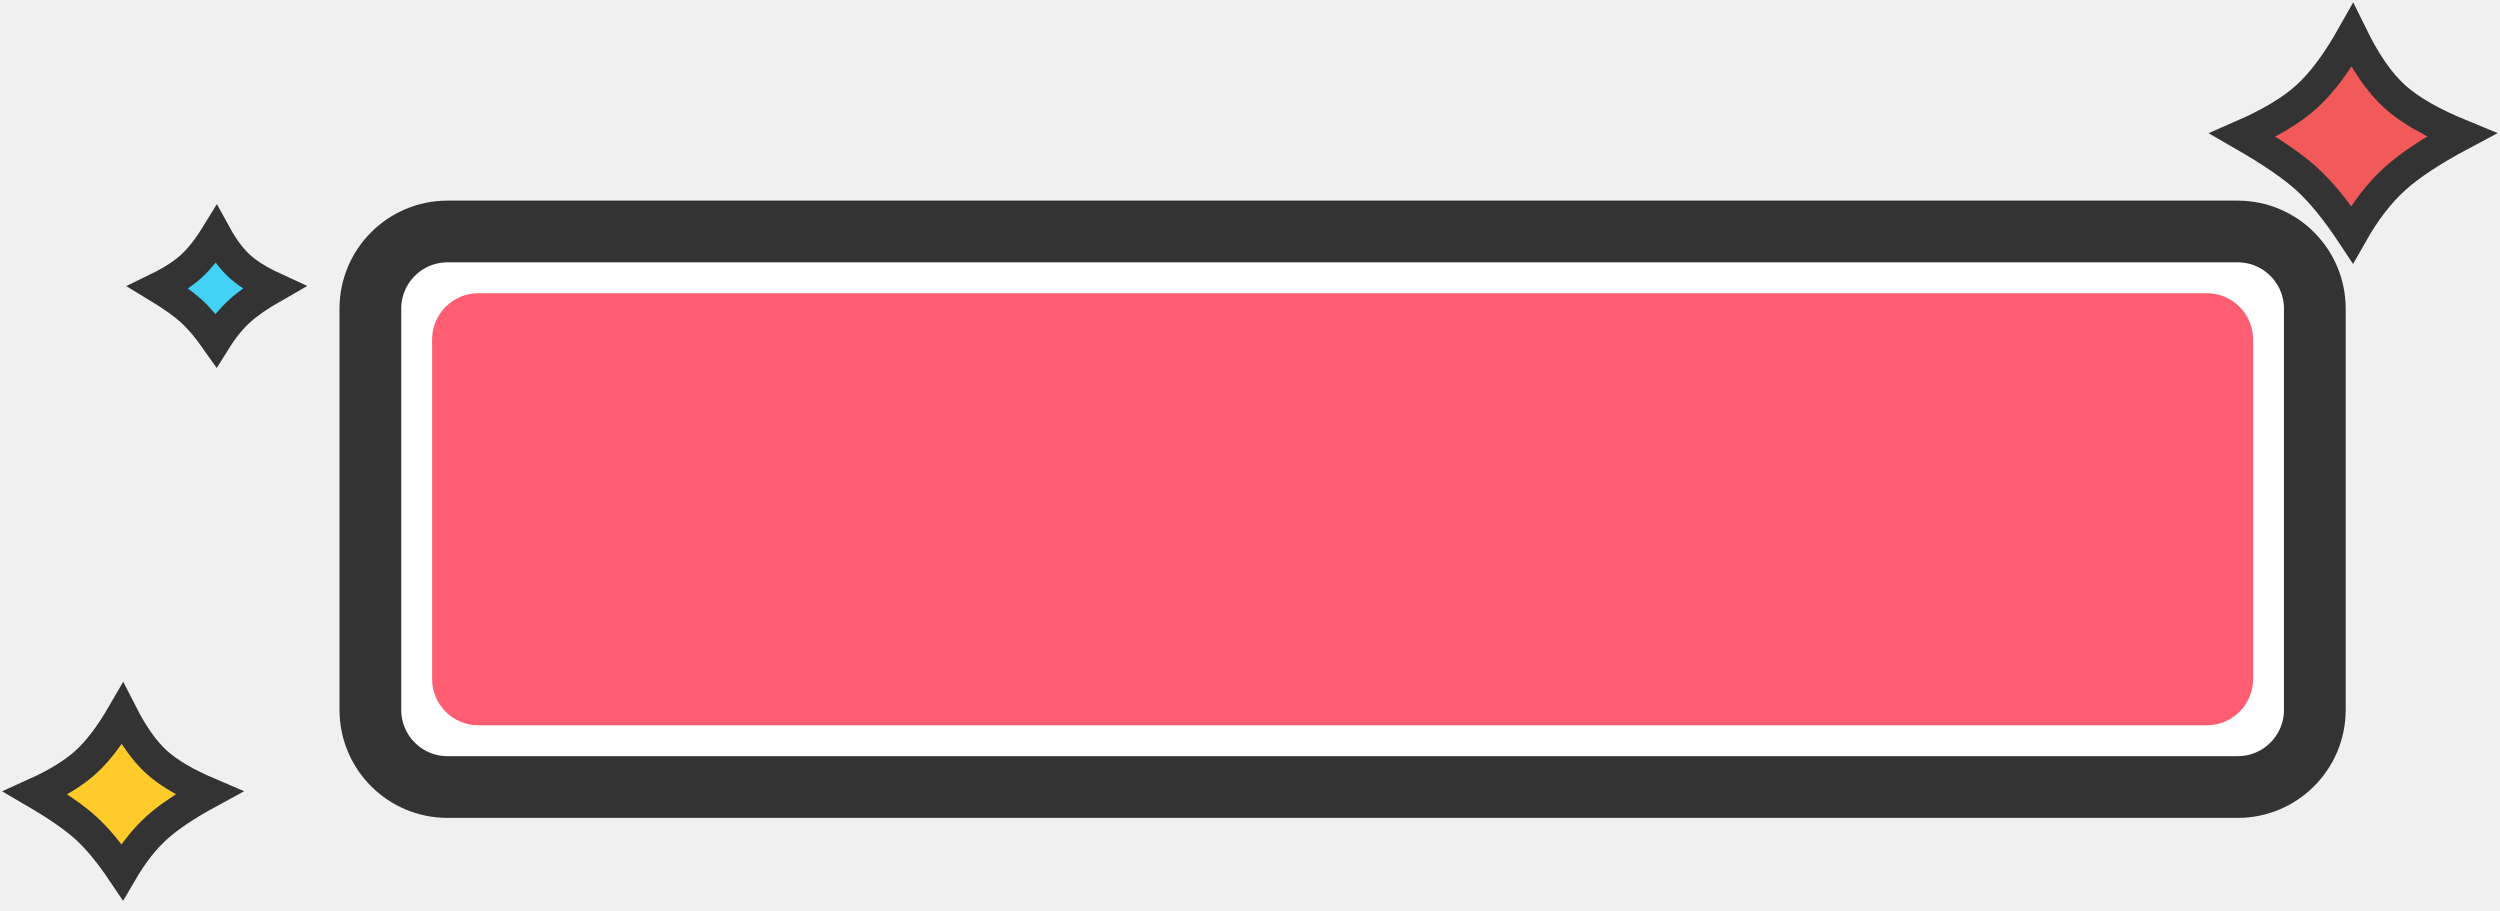
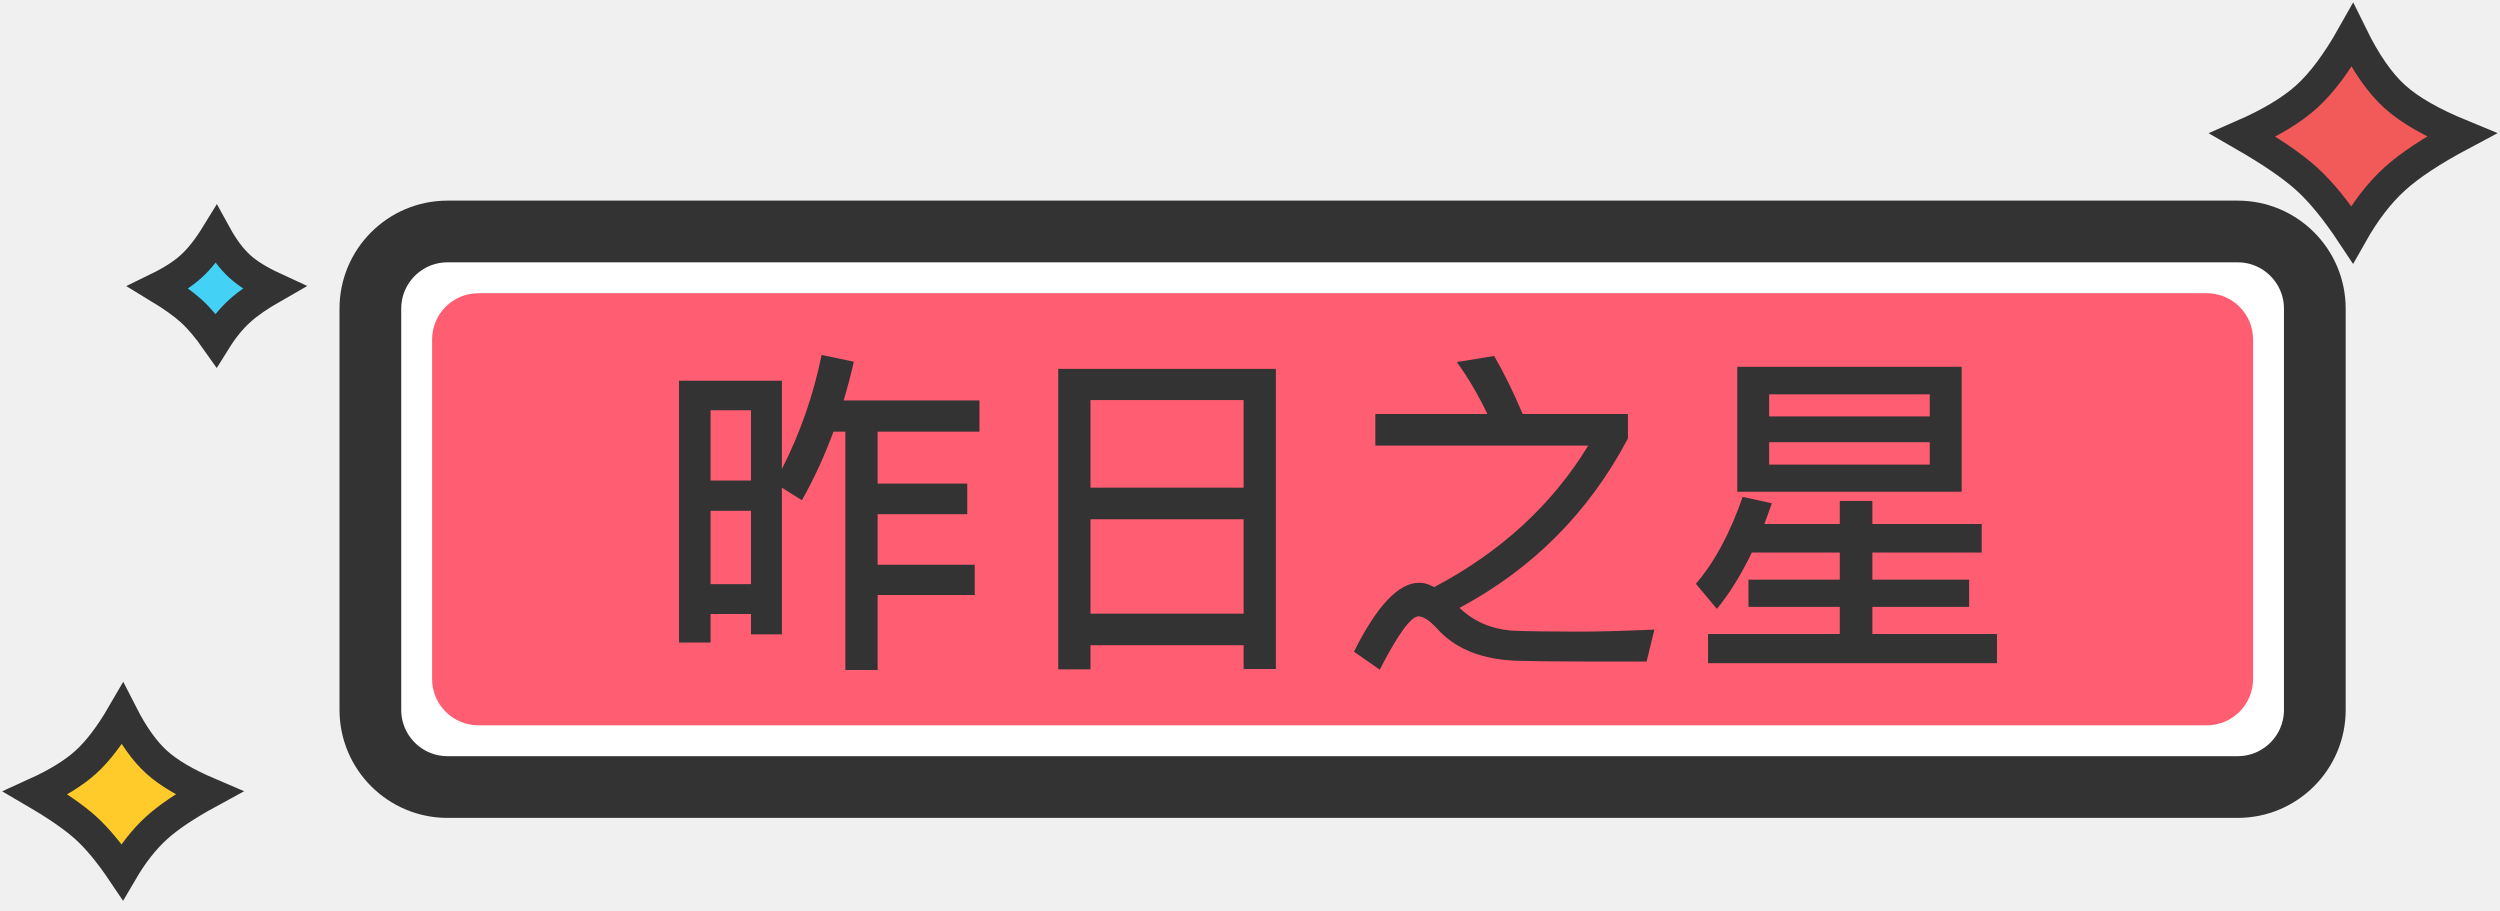
<svg xmlns="http://www.w3.org/2000/svg" width="162px" height="59px" viewBox="0 0 162 59" version="1.1">
  <defs />
  <g id="Page-1" stroke="none" stroke-width="1" fill="none" fill-rule="evenodd">
    <g id="足记游戏切图" transform="translate(-1211, -57)">
      <g id="昨日之星" transform="translate(1211, 57)">
        <rect id="Rectangle-27" stroke="#333333" stroke-width="4" fill="#FFFFFF" x="24" y="15" width="126" height="36" rx="5" />
        <rect id="Rectangle-27-Copy" fill="#FF5E72" x="28" y="19" width="118" height="28" rx="3" />
+         <path d="M54.01,27.972 C53.416,29.578 52.734,31.052 51.964,32.416 L50.666,31.602 L50.666,41.106 L48.664,41.106 L48.664,39.786 L46.046,39.786 L46.046,41.634 L44,41.634 L44,24.672 L50.666,24.672 L50.666,30.392 C51.854,28.06 52.712,25.596 53.24,23 L55.33,23.44 C55.132,24.298 54.912,25.134 54.67,25.948 L63.47,25.948 L63.47,27.972 L56.87,27.972 L56.87,31.338 L62.678,31.338 L62.678,33.318 L56.87,33.318 L56.87,36.596 L63.162,36.596 L63.162,38.554 L56.87,38.554 L56.87,43.416 L54.78,43.416 L54.78,27.972 L54.01,27.972 Z M46.046,37.85 L48.664,37.85 L48.664,33.098 L46.046,33.098 L46.046,37.85 Z M46.046,31.14 L48.664,31.14 L48.664,26.586 L46.046,26.586 L46.046,31.14 Z M82.676,23.902 L82.676,43.35 L80.586,43.35 L80.586,41.81 L70.664,41.81 L70.664,43.372 L68.574,43.372 L68.574,23.902 L82.676,23.902 Z M70.664,39.764 L80.586,39.764 L80.586,33.648 L70.664,33.648 L70.664,39.764 Z M70.664,31.602 L80.586,31.602 L80.586,25.926 L70.664,25.926 L70.664,31.602 Z M96.822,23.066 C97.46,24.166 98.076,25.42 98.67,26.828 L105.49,26.828 L105.49,28.412 C102.982,33.164 99.352,36.838 94.578,39.39 C95.502,40.27 96.624,40.754 97.944,40.864 C98.978,40.908 100.452,40.93 102.366,40.93 C103.532,40.93 105.138,40.886 107.206,40.798 L106.7,42.866 L102.696,42.866 C100.738,42.866 99.33,42.844 98.494,42.822 C96.096,42.778 94.292,42.074 93.06,40.666 C92.598,40.182 92.224,39.94 91.916,39.94 C91.432,39.94 90.596,41.084 89.408,43.394 L87.736,42.228 C89.232,39.236 90.64,37.762 91.96,37.762 C92.246,37.762 92.51,37.828 92.752,37.96 C92.818,37.982 92.884,38.004 92.928,38.048 C97.262,35.76 100.584,32.702 102.916,28.874 L89.122,28.874 L89.122,26.828 L96.382,26.828 C95.81,25.618 95.15,24.496 94.402,23.462 L96.822,23.066 Z M113.52,35.804 C112.838,37.212 112.09,38.444 111.254,39.456 L109.89,37.828 C111.078,36.464 112.09,34.594 112.926,32.196 L114.818,32.614 L114.334,33.956 L119.218,33.956 L119.218,32.46 L121.33,32.46 L121.33,33.956 L128.414,33.956 L128.414,35.804 L121.33,35.804 L121.33,37.564 L127.6,37.564 L127.6,39.324 L121.33,39.324 L121.33,41.084 L129.404,41.084 L129.404,42.976 L110.682,42.976 L110.682,41.084 L119.218,41.084 L119.218,39.324 L113.3,39.324 L113.3,37.564 L119.218,37.564 L119.218,35.804 L113.52,35.804 Z M112.574,23.77 L127.116,23.77 L127.116,31.866 L112.574,31.866 L112.574,23.77 Z M125.048,30.106 L125.048,28.654 L114.642,28.654 L114.642,30.106 L125.048,30.106 Z M114.642,26.982 L125.048,26.982 L125.048,25.552 L114.642,25.552 L114.642,26.982 Z" fill="#333333" />
        <path d="M14.005,15.214 C13.469,16.086 12.93,16.77 12.381,17.267 C11.847,17.751 11.143,18.204 10.265,18.633 C11.174,19.185 11.878,19.686 12.381,20.141 C12.902,20.613 13.438,21.245 13.995,22.038 C14.47,21.278 14.985,20.646 15.541,20.141 C16.078,19.655 16.806,19.152 17.729,18.625 C16.797,18.195 16.069,17.746 15.541,17.267 C14.996,16.773 14.486,16.089 14.005,15.214 Z" id="Rectangle-Copy-4" stroke="#333333" stroke-width="2" fill="#43D2F6" />
        <path d="M7.929,46.269 C7.141,47.628 6.355,48.666 5.559,49.387 C4.775,50.097 3.693,50.762 2.31,51.39 C3.742,52.229 4.822,52.978 5.559,53.645 C6.311,54.327 7.095,55.275 7.916,56.494 C8.597,55.329 9.34,54.378 10.15,53.645 C10.941,52.928 12.066,52.176 13.529,51.38 C12.048,50.748 10.923,50.088 10.15,49.387 C9.36,48.672 8.625,47.634 7.929,46.269 Z" id="Rectangle-Copy-3" stroke="#333333" stroke-width="2" fill="#FFCB2B" />
        <path d="M152.427,2.297 C151.442,4.045 150.463,5.364 149.475,6.259 C148.498,7.143 147.119,7.971 145.331,8.753 C147.18,9.819 148.558,10.761 149.475,11.592 C150.407,12.437 151.383,13.636 152.413,15.192 C153.253,13.704 154.173,12.503 155.179,11.592 C156.167,10.697 157.606,9.75 159.501,8.742 C157.58,7.953 156.142,7.131 155.179,6.259 C154.201,5.373 153.289,4.053 152.427,2.297 Z" id="Rectangle-Copy-2" stroke="#333333" stroke-width="2" fill="#F25A5A" />
      </g>
    </g>
  </g>
</svg>
